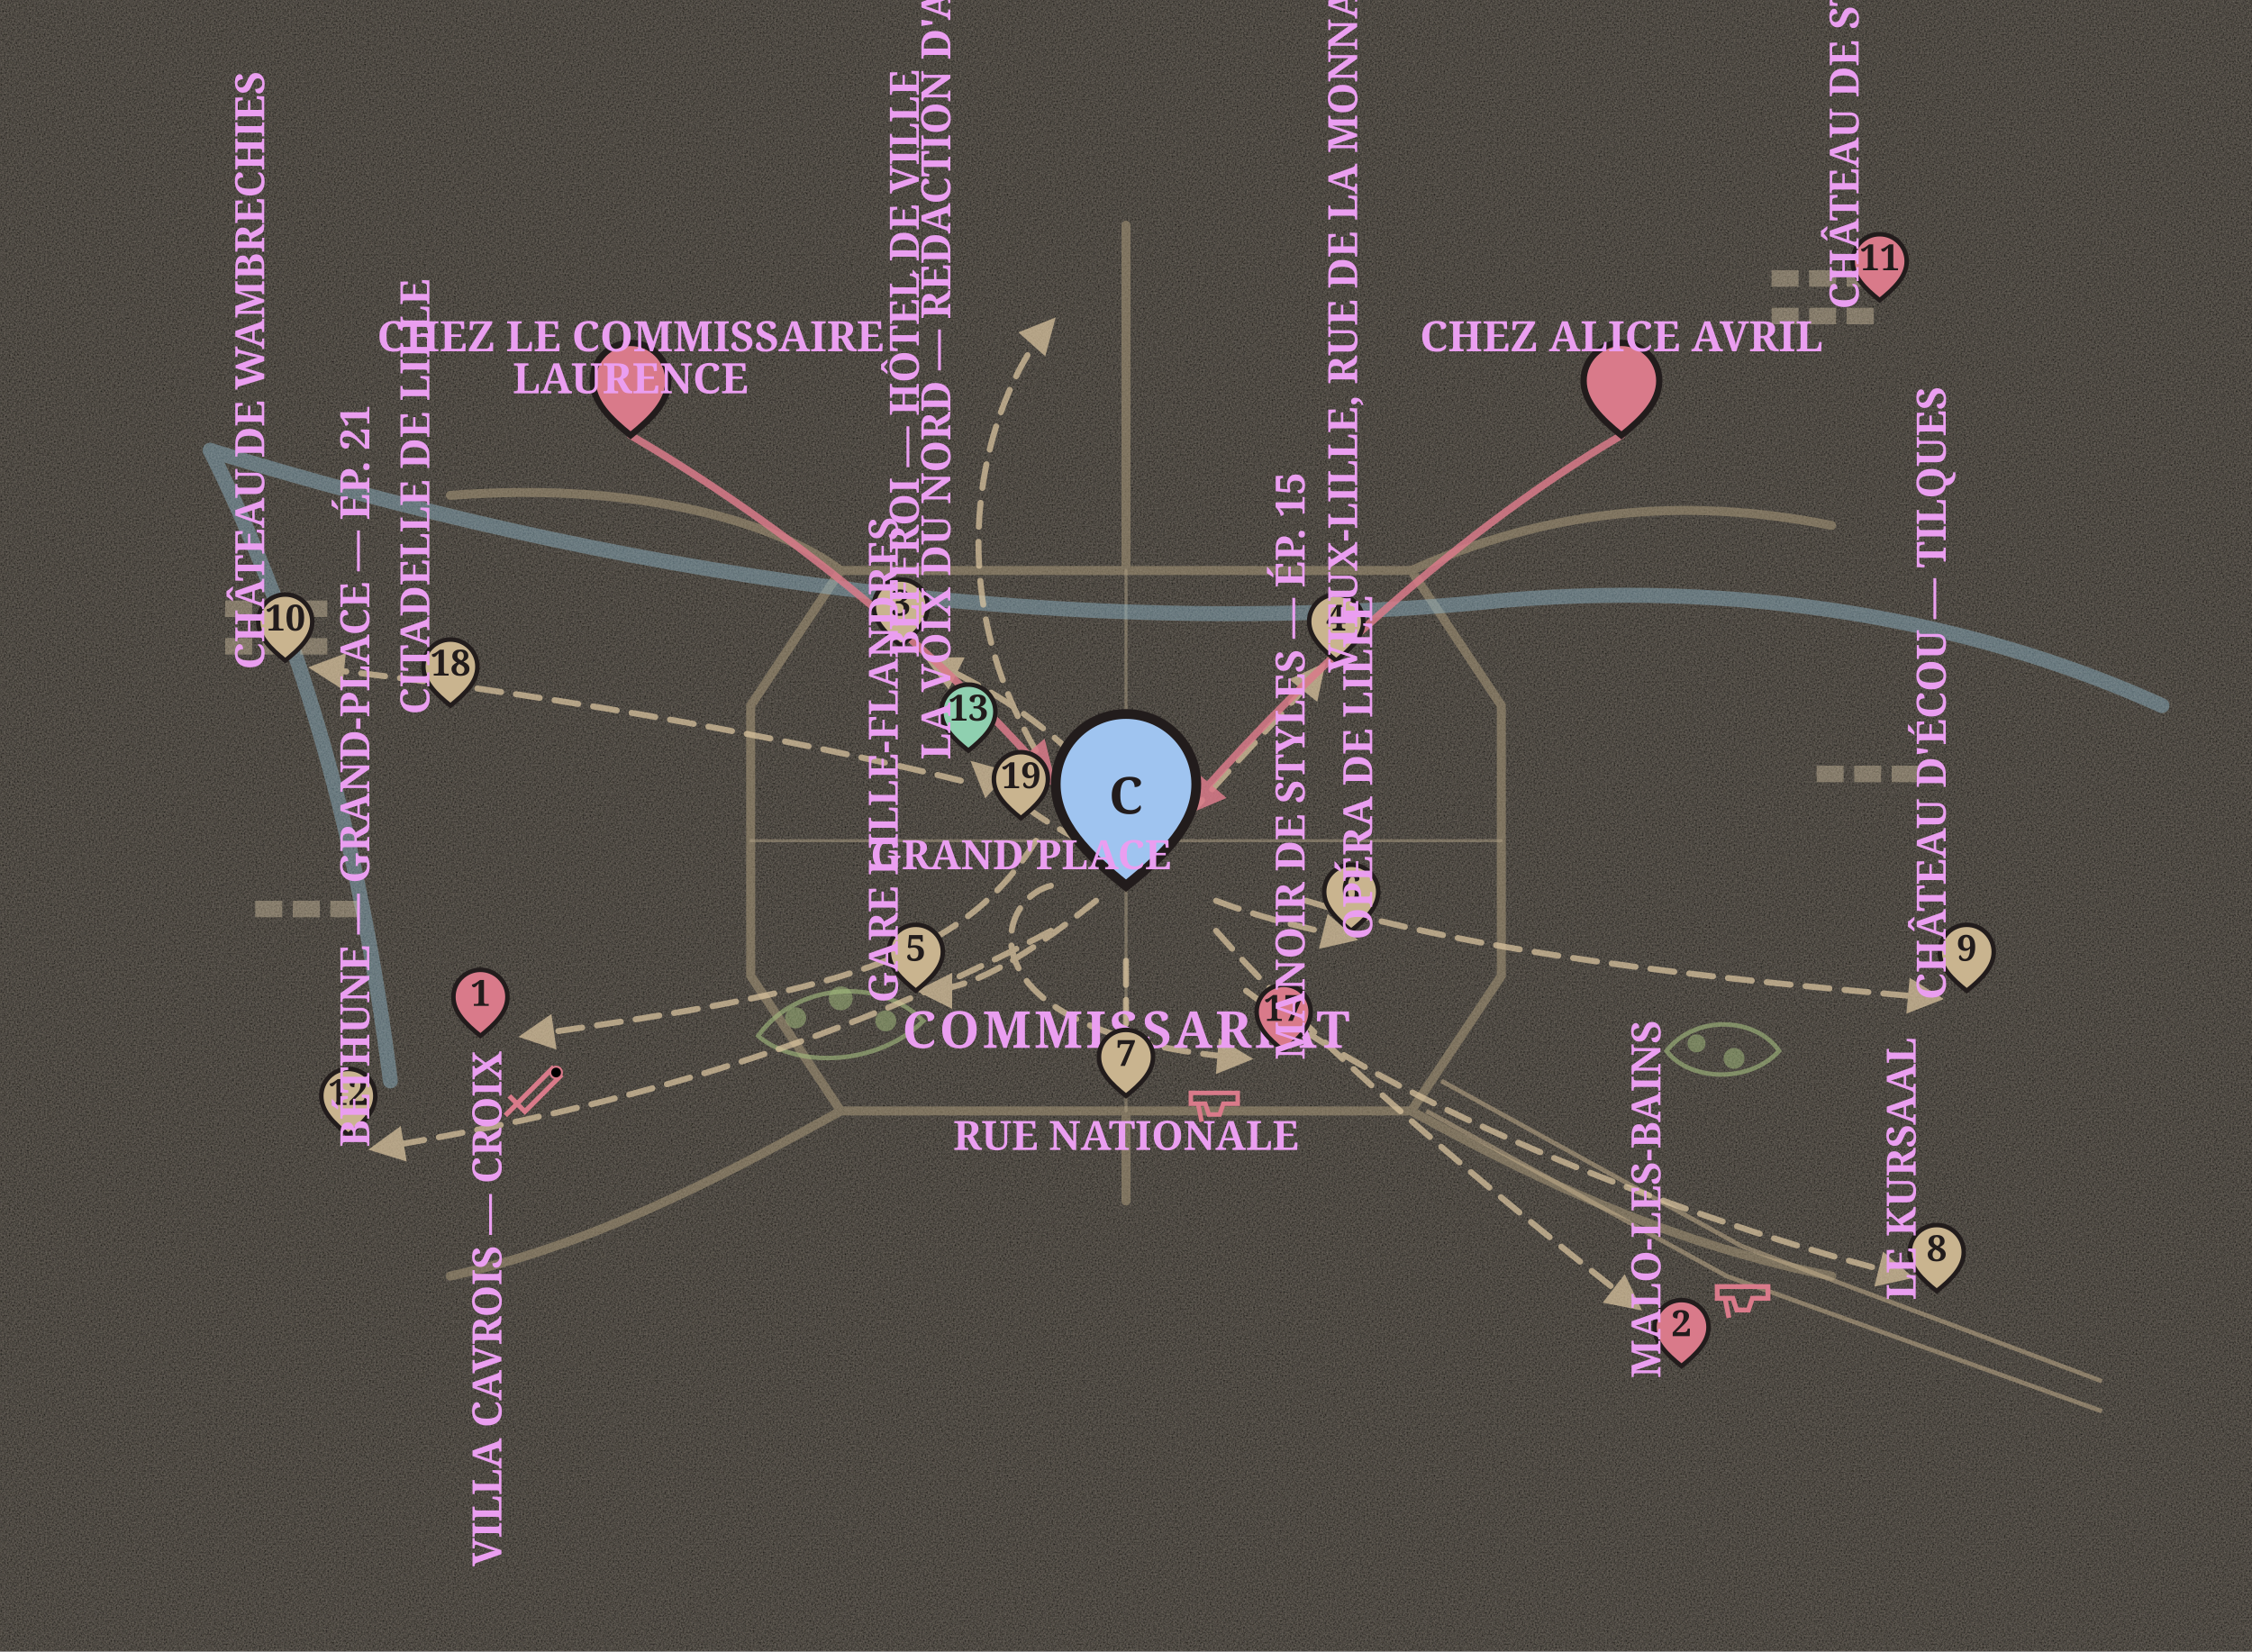
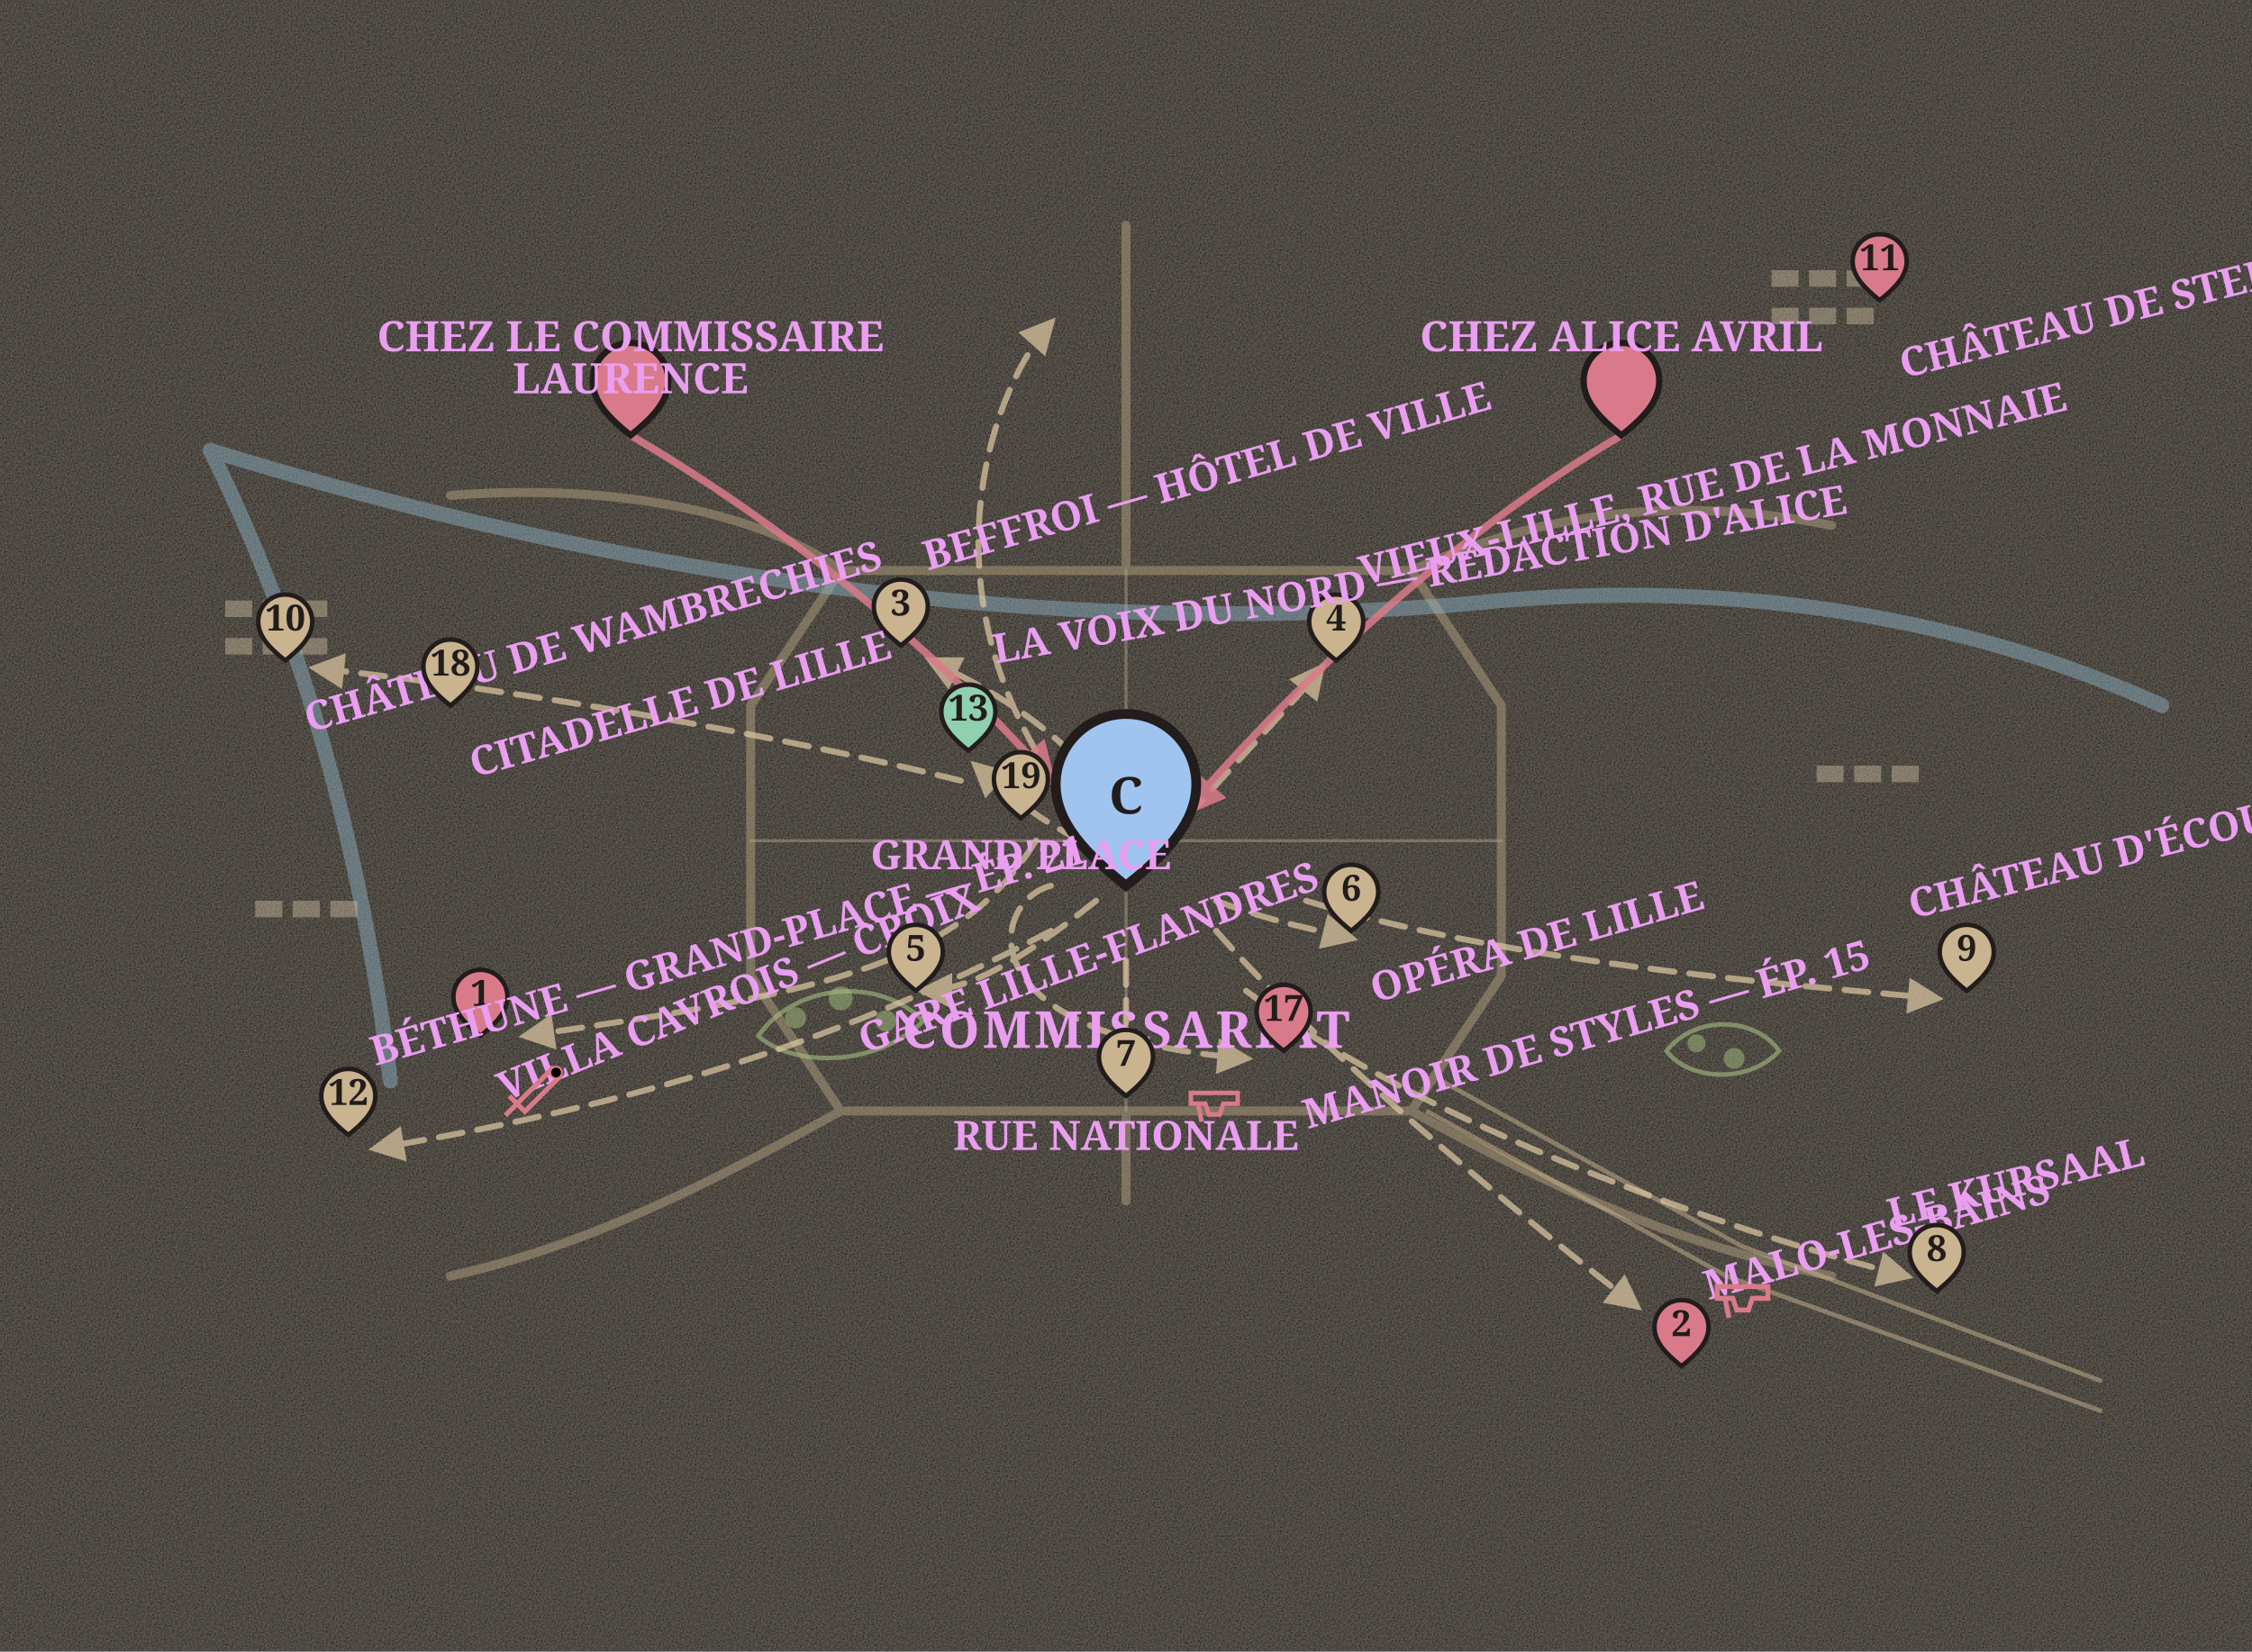
<svg xmlns="http://www.w3.org/2000/svg" viewBox="0 0 1500 1100" width="1500" height="1100">
  <defs>
    <filter id="paper" x="0" y="0" width="100%" height="100%">
      <feTurbulence type="fractalNoise" baseFrequency="0.9" numOctaves="2" result="noise" />
      <feColorMatrix in="noise" type="matrix" values="0 0 0 0 0.85  0 0 0 0 0.75  0 0 0 0 0.62  0 0 0 0.18 0" />
      <feComposite in2="SourceGraphic" operator="in" result="top" />
      <feMerge>
        <feMergeNode in="SourceGraphic" />
        <feMergeNode in="top" />
      </feMerge>
    </filter>
    <g id="pin">
      <path d="M 0 0 C -10 -8, -18 -16, -18 -26 A 18 18 0 1 1 18 -26 C 18 -16, 10 -8, 0 0 Z" />
    </g>
    <g id="icon-gun">
      <path d="M -14 -10 L 12 -10 L 12 -4 L 4 -4 L 2 2 L -4 2 L -6 -4 L -14 -4 Z" fill="none" stroke-width="2.5" />
      <path d="M -10 -4 L -8 6" fill="none" stroke-width="2.5" />
    </g>
    <g id="icon-knife">
      <path d="M -12 4 L 6 -14 L 10 -10 L -8 8 Z" fill="none" stroke-width="2.5" />
      <path d="M -12 4 L -18 10 M -12 4 L -16 0" fill="none" stroke-width="2.5" />
      <circle cx="8" cy="-12" r="3" />
    </g>
    <marker id="ah-red" viewBox="0 0 10 10" refX="8" refY="5" markerWidth="6" markerHeight="6" orient="auto-start-reverse">
      <path d="M 0 0 L 10 5 L 0 10 z" fill="#d97a8a" />
    </marker>
    <marker id="ah-sepia" viewBox="0 0 10 10" refX="8" refY="5" markerWidth="6" markerHeight="6" orient="auto-start-reverse">
      <path d="M 0 0 L 10 5 L 0 10 z" fill="#e0c9a2" />
    </marker>
  </defs>
  <rect width="1500" height="1100" fill="#221c1c" />
  <rect width="1500" height="1100" filter="url(#paper)" />
  <g stroke="#a89878" stroke-width="6" fill="none" opacity="0.55" stroke-linecap="round">
    <path d="M 560 380 L 940 380 L 1000 470 L 1000 650 L 940 740 L 560 740 L 500 650 L 500 470 Z" />
    <path d="M 300 330 C 430 320, 520 350, 560 380 M 940 380 C 1030 340, 1120 330, 1220 350" />
    <path d="M 560 740 C 470 790, 390 830, 300 850 M 940 740 C 1030 790, 1120 830, 1220 850" />
    <path d="M 750 380 L 750 150 M 750 740 L 750 800" />
  </g>
  <g stroke="#b9a98c" stroke-width="2" fill="none" opacity="0.45" stroke-linecap="round">
    <path d="M 750 380 L 750 740 M 500 560 L 1000 560" />
  </g>
  <g stroke="#8fb6c9" stroke-width="10" fill="none" opacity="0.45" stroke-linecap="round">
    <path d="M 140 300 C 400 380, 700 430, 1000 400 C 1180 385, 1330 420, 1440 470" />
    <path d="M 140 300 C 200 420, 240 560, 260 720" />
  </g>
  <g stroke="#c9b48f" stroke-width="3" fill="none" opacity="0.5">
    <path d="M 950 740 L 1150 850 L 1400 940 M 960 720 L 1160 830 L 1400 920" />
  </g>
  <g fill="#d9c9a8" opacity="0.4">
    <rect x="150" y="400" width="18" height="11" />
    <rect x="175" y="400" width="18" height="11" />
    <rect x="200" y="400" width="18" height="11" />
    <rect x="150" y="425" width="18" height="11" />
    <rect x="175" y="425" width="18" height="11" />
    <rect x="200" y="425" width="18" height="11" />
    <rect x="1180" y="180" width="18" height="11" />
    <rect x="1205" y="180" width="18" height="11" />
    <rect x="1230" y="180" width="18" height="11" />
    <rect x="1180" y="205" width="18" height="11" />
    <rect x="1205" y="205" width="18" height="11" />
    <rect x="1230" y="205" width="18" height="11" />
    <rect x="1210" y="510" width="18" height="11" />
    <rect x="1235" y="510" width="18" height="11" />
    <rect x="1260" y="510" width="18" height="11" />
    <rect x="170" y="600" width="18" height="11" />
    <rect x="195" y="600" width="18" height="11" />
    <rect x="220" y="600" width="18" height="11" />
  </g>
  <g fill="none" stroke="#a3bd7e" stroke-width="3" opacity="0.6" stroke-linecap="round">
    <path d="M 505 690 C 530 655, 585 650, 615 680 C 585 710, 530 712, 505 690 Z" />
    <path d="M 1110 700 C 1130 675, 1170 678, 1185 700 C 1165 722, 1125 720, 1110 700 Z" />
  </g>
  <g fill="#a3bd7e" opacity="0.5">
    <circle cx="530" cy="678" r="7" />
    <circle cx="560" cy="665" r="8" />
    <circle cx="590" cy="680" r="7" />
    <circle cx="1130" cy="695" r="6" />
    <circle cx="1155" cy="705" r="7" />
  </g>
  <g stroke="#e0c9a2" stroke-width="4" fill="none" opacity="0.7" stroke-dasharray="16 10" stroke-linecap="round">
    <path d="M 690 560 C 640 640, 560 660, 350 690" marker-end="url(#ah-sepia)" />
    <path d="M 810 620 C 880 700, 1000 800, 1090 870" marker-end="url(#ah-sepia)" />
    <path d="M 750 540 C 700 480, 660 460, 620 440" marker-end="url(#ah-sepia)" />
    <path d="M 790 545 C 830 500, 860 470, 880 445" marker-end="url(#ah-sepia)" />
    <path d="M 730 600 C 680 640, 645 660, 615 660" marker-end="url(#ah-sepia)" />
    <path d="M 810 600 C 850 615, 880 620, 900 625" marker-end="url(#ah-sepia)" />
    <path d="M 750 640 L 750 720" marker-end="url(#ah-sepia)" />
    <path d="M 830 660 C 950 750, 1150 820, 1270 850" marker-end="url(#ah-sepia)" />
    <path d="M 870 600 C 1000 640, 1180 655, 1290 665" marker-end="url(#ah-sepia)" />
    <path d="M 640 520 C 520 490, 350 460, 210 445" marker-end="url(#ah-sepia)" />
    <path d="M 690 500 C 620 380, 660 260, 700 215" marker-end="url(#ah-sepia)" />
    <path d="M 700 620 C 550 700, 400 740, 250 765" marker-end="url(#ah-sepia)" />
    <path d="M 720 560 C 690 545, 670 528, 650 510" marker-end="url(#ah-sepia)" />
    <path d="M 700 590 C 660 600, 640 690, 830 705" marker-end="url(#ah-sepia)" />
  </g>
  <g stroke="#d97a8a" stroke-width="5" fill="none" opacity="0.85" stroke-linecap="round">
    <path d="M 1080 290 C 960 360, 850 470, 790 540" marker-end="url(#ah-red)" />
    <path d="M 420 290 C 540 360, 640 450, 700 520" marker-end="url(#ah-red)" />
  </g>
  <g stroke="#e0c9a2" stroke-width="4.5" fill="none" opacity="0.75" stroke-dasharray="4 9" stroke-linecap="round">
  </g>
  <g transform="translate(750,590)">
    <use href="#pin" transform="scale(2.6)" fill="#9fc4f0" stroke="#221c1c" stroke-width="2.5" />
    <text y="-48" text-anchor="middle" font-family="serif" font-size="34" font-weight="bold" fill="#221c1c">C</text>
    <text y="108" text-anchor="middle" font-family="serif" font-size="34" font-weight="bold" fill="#ea9ef0" letter-spacing="2">COMMISSARIAT</text>
  </g>
  <g transform="translate(420,290)">
    <use href="#pin" transform="scale(1.4)" fill="#d97a8a" stroke="#221c1c" stroke-width="3" />
    <text y="-56" text-anchor="middle" font-family="serif" font-size="28" font-weight="bold" fill="#ea9ef0">CHEZ LE COMMISSAIRE</text>
    <text y="-28" text-anchor="middle" font-family="serif" font-size="28" font-weight="bold" fill="#ea9ef0">LAURENCE</text>
  </g>
  <g transform="translate(1080,290)">
    <use href="#pin" transform="scale(1.4)" fill="#d97a8a" stroke="#221c1c" stroke-width="3" />
    <text y="-56" text-anchor="middle" font-family="serif" font-size="28" font-weight="bold" fill="#ea9ef0">CHEZ ALICE AVRIL</text>
  </g>
  <g transform="translate(320,690)">
    <use href="#pin" fill="#d97a8a" stroke="#221c1c" stroke-width="3" />
    <text y="-20" text-anchor="middle" font-family="serif" font-size="24" font-weight="bold" fill="#221c1c">1</text>
-     <text x="14" y="10" font-family="serif" font-size="27" font-weight="bold" fill="#ea9ef0" transform="rotate(-90 14 10)" text-anchor="end">VILLA CAVROIS — CROIX</text>
+     <text x="16" y="44" font-family="serif" font-size="27" font-weight="bold" fill="#ea9ef0" transform="rotate(-22 16 44)">VILLA CAVROIS — CROIX</text>
    <use href="#icon-knife" transform="translate(40,40) scale(1.3)" stroke="#d97a8a" />
  </g>
  <g transform="translate(1120,910)">
    <use href="#pin" fill="#d97a8a" stroke="#221c1c" stroke-width="3" />
    <text y="-20" text-anchor="middle" font-family="serif" font-size="24" font-weight="bold" fill="#221c1c">2</text>
-     <text x="-14" y="8" font-family="serif" font-size="27" font-weight="bold" fill="#ea9ef0" transform="rotate(-90 -14 8)" text-anchor="start">MALO-LES-BAINS</text>
+     <text x="18" y="-44" font-family="serif" font-size="27" font-weight="bold" fill="#ea9ef0" transform="rotate(-16 18 -44)">MALO-LES-BAINS</text>
    <use href="#icon-gun" transform="translate(42,-40) scale(1.3)" stroke="#d97a8a" />
  </g>
  <g transform="translate(600,430)">
    <use href="#pin" fill="#c9b48f" stroke="#221c1c" stroke-width="3" />
    <text y="-20" text-anchor="middle" font-family="serif" font-size="24" font-weight="bold" fill="#221c1c">3</text>
-     <text x="12" y="8" font-family="serif" font-size="27" font-weight="bold" fill="#ea9ef0" transform="rotate(-90 12 8)" text-anchor="start">BEFFROI — HÔTEL DE VILLE</text>
+     <text x="18" y="-50" font-family="serif" font-size="27" font-weight="bold" fill="#ea9ef0" transform="rotate(-16 18 -50)">BEFFROI — HÔTEL DE VILLE</text>
  </g>
  <g transform="translate(890,440)">
    <use href="#pin" fill="#c9b48f" stroke="#221c1c" stroke-width="3" />
    <text y="-20" text-anchor="middle" font-family="serif" font-size="24" font-weight="bold" fill="#221c1c">4</text>
-     <text x="14" y="8" font-family="serif" font-size="27" font-weight="bold" fill="#ea9ef0" transform="rotate(-90 14 8)" text-anchor="start">VIEUX-LILLE, RUE DE LA MONNAIE</text>
+     <text x="18" y="-50" font-family="serif" font-size="27" font-weight="bold" fill="#ea9ef0" transform="rotate(-14 18 -50)">VIEUX-LILLE, RUE DE LA MONNAIE</text>
  </g>
  <g transform="translate(610,660)">
    <use href="#pin" fill="#c9b48f" stroke="#221c1c" stroke-width="3" />
    <text y="-20" text-anchor="middle" font-family="serif" font-size="24" font-weight="bold" fill="#221c1c">5</text>
-     <text x="-12" y="8" font-family="serif" font-size="27" font-weight="bold" fill="#ea9ef0" transform="rotate(-90 -12 8)" text-anchor="start">GARE LILLE-FLANDRES</text>
+     <text x="-34" y="42" font-family="serif" font-size="27" font-weight="bold" fill="#ea9ef0" transform="rotate(-20 -34 42)">GARE LILLE-FLANDRES</text>
  </g>
  <g transform="translate(900,620)">
    <use href="#pin" fill="#c9b48f" stroke="#221c1c" stroke-width="3" />
    <text y="-20" text-anchor="middle" font-family="serif" font-size="24" font-weight="bold" fill="#221c1c">6</text>
-     <text x="14" y="6" font-family="serif" font-size="27" font-weight="bold" fill="#ea9ef0" transform="rotate(-90 14 6)" text-anchor="start">OPÉRA DE LILLE</text>
+     <text x="16" y="48" font-family="serif" font-size="27" font-weight="bold" fill="#ea9ef0" transform="rotate(-16 16 48)">OPÉRA DE LILLE</text>
  </g>
  <g transform="translate(750,730)">
    <use href="#pin" fill="#c9b48f" stroke="#221c1c" stroke-width="3" />
    <text y="-20" text-anchor="middle" font-family="serif" font-size="24" font-weight="bold" fill="#221c1c">7</text>
    <text x="0" y="36" text-anchor="middle" font-family="serif" font-size="27" font-weight="bold" fill="#ea9ef0">RUE NATIONALE</text>
  </g>
  <g transform="translate(1290,860)">
    <use href="#pin" fill="#c9b48f" stroke="#221c1c" stroke-width="3" />
    <text y="-20" text-anchor="middle" font-family="serif" font-size="24" font-weight="bold" fill="#221c1c">8</text>
-     <text x="-14" y="6" font-family="serif" font-size="27" font-weight="bold" fill="#ea9ef0" transform="rotate(-90 -14 6)" text-anchor="start">LE KURSAAL</text>
+     <text x="-30" y="-42" font-family="serif" font-size="27" font-weight="bold" fill="#ea9ef0" transform="rotate(-14 -30 -42)">LE KURSAAL</text>
  </g>
  <g transform="translate(1310,660)">
    <use href="#pin" fill="#c9b48f" stroke="#221c1c" stroke-width="3" />
    <text y="-20" text-anchor="middle" font-family="serif" font-size="24" font-weight="bold" fill="#221c1c">9</text>
-     <text x="-14" y="6" font-family="serif" font-size="27" font-weight="bold" fill="#ea9ef0" transform="rotate(-90 -14 6)" text-anchor="start">CHÂTEAU D'ÉCOU — TILQUES</text>
+     <text x="-36" y="-48" font-family="serif" font-size="27" font-weight="bold" fill="#ea9ef0" transform="rotate(-14 -36 -48)">CHÂTEAU D'ÉCOU — TILQUES</text>
  </g>
  <g transform="translate(190,440)">
    <use href="#pin" fill="#c9b48f" stroke="#221c1c" stroke-width="3" />
    <text y="-20" text-anchor="middle" font-family="serif" font-size="24" font-weight="bold" fill="#221c1c">10</text>
-     <text x="-14" y="6" font-family="serif" font-size="27" font-weight="bold" fill="#ea9ef0" transform="rotate(-90 -14 6)" text-anchor="start">CHÂTEAU DE WAMBRECHIES</text>
+     <text x="16" y="48" font-family="serif" font-size="27" font-weight="bold" fill="#ea9ef0" transform="rotate(-16 16 48)">CHÂTEAU DE WAMBRECHIES</text>
  </g>
  <g transform="translate(1252,200)">
    <use href="#pin" fill="#d97a8a" stroke="#221c1c" stroke-width="3" />
    <text y="-20" text-anchor="middle" font-family="serif" font-size="24" font-weight="bold" fill="#221c1c">11</text>
-     <text x="-14" y="6" font-family="serif" font-size="27" font-weight="bold" fill="#ea9ef0" transform="rotate(-90 -14 6)" text-anchor="start">CHÂTEAU DE STEENE — ÉP. 3</text>
+     <text x="16" y="52" font-family="serif" font-size="27" font-weight="bold" fill="#ea9ef0" transform="rotate(-14 16 52)">CHÂTEAU DE STEENE — ÉP. 3</text>
  </g>
  <g transform="translate(232,756)">
    <use href="#pin" fill="#c9b48f" stroke="#221c1c" stroke-width="3" />
    <text y="-20" text-anchor="middle" font-family="serif" font-size="24" font-weight="bold" fill="#221c1c">12</text>
-     <text x="14" y="8" font-family="serif" font-size="27" font-weight="bold" fill="#ea9ef0" transform="rotate(-90 14 8)" text-anchor="start">BÉTHUNE — GRAND-PLACE — ÉP. 21</text>
+     <text x="18" y="-46" font-family="serif" font-size="27" font-weight="bold" fill="#ea9ef0" transform="rotate(-16 18 -46)">BÉTHUNE — GRAND-PLACE — ÉP. 21</text>
  </g>
  <g transform="translate(645,500)">
    <use href="#pin" fill="#8fd0b0" stroke="#221c1c" stroke-width="3" />
    <text y="-20" text-anchor="middle" font-family="serif" font-size="24" font-weight="bold" fill="#221c1c">13</text>
-     <text x="-12" y="6" font-family="serif" font-size="27" font-weight="bold" fill="#ea9ef0" transform="rotate(-90 -12 6)" text-anchor="start">LA VOIX DU NORD — RÉDACTION D'ALICE</text>
+     <text x="18" y="-58" font-family="serif" font-size="27" font-weight="bold" fill="#ea9ef0" transform="rotate(-10 18 -58)">LA VOIX DU NORD — RÉDACTION D'ALICE</text>
  </g>
  <g transform="translate(855,700)">
    <use href="#pin" fill="#d97a8a" stroke="#221c1c" stroke-width="3" />
    <text y="-20" text-anchor="middle" font-family="serif" font-size="24" font-weight="bold" fill="#221c1c">17</text>
-     <text x="14" y="6" font-family="serif" font-size="27" font-weight="bold" fill="#ea9ef0" transform="rotate(-90 14 6)" text-anchor="start">MANOIR DE STYLES — ÉP. 15</text>
+     <text x="16" y="52" font-family="serif" font-size="27" font-weight="bold" fill="#ea9ef0" transform="rotate(-16 16 52)">MANOIR DE STYLES — ÉP. 15</text>
    <use href="#icon-gun" transform="translate(-45,40) scale(1.2)" stroke="#d97a8a" />
  </g>
  <g transform="translate(300,470)">
    <use href="#pin" fill="#c9b48f" stroke="#221c1c" stroke-width="3" />
    <text y="-20" text-anchor="middle" font-family="serif" font-size="24" font-weight="bold" fill="#221c1c">18</text>
-     <text x="-14" y="6" font-family="serif" font-size="27" font-weight="bold" fill="#ea9ef0" transform="rotate(-90 -14 6)" text-anchor="start">CITADELLE DE LILLE</text>
+     <text x="16" y="48" font-family="serif" font-size="27" font-weight="bold" fill="#ea9ef0" transform="rotate(-16 16 48)">CITADELLE DE LILLE</text>
  </g>
  <g transform="translate(680,545)">
    <use href="#pin" fill="#c9b48f" stroke="#221c1c" stroke-width="3" />
    <text y="-20" text-anchor="middle" font-family="serif" font-size="24" font-weight="bold" fill="#221c1c">19</text>
    <text x="0" y="34" text-anchor="middle" font-family="serif" font-size="27" font-weight="bold" fill="#ea9ef0">GRAND'PLACE</text>
  </g>
</svg>
